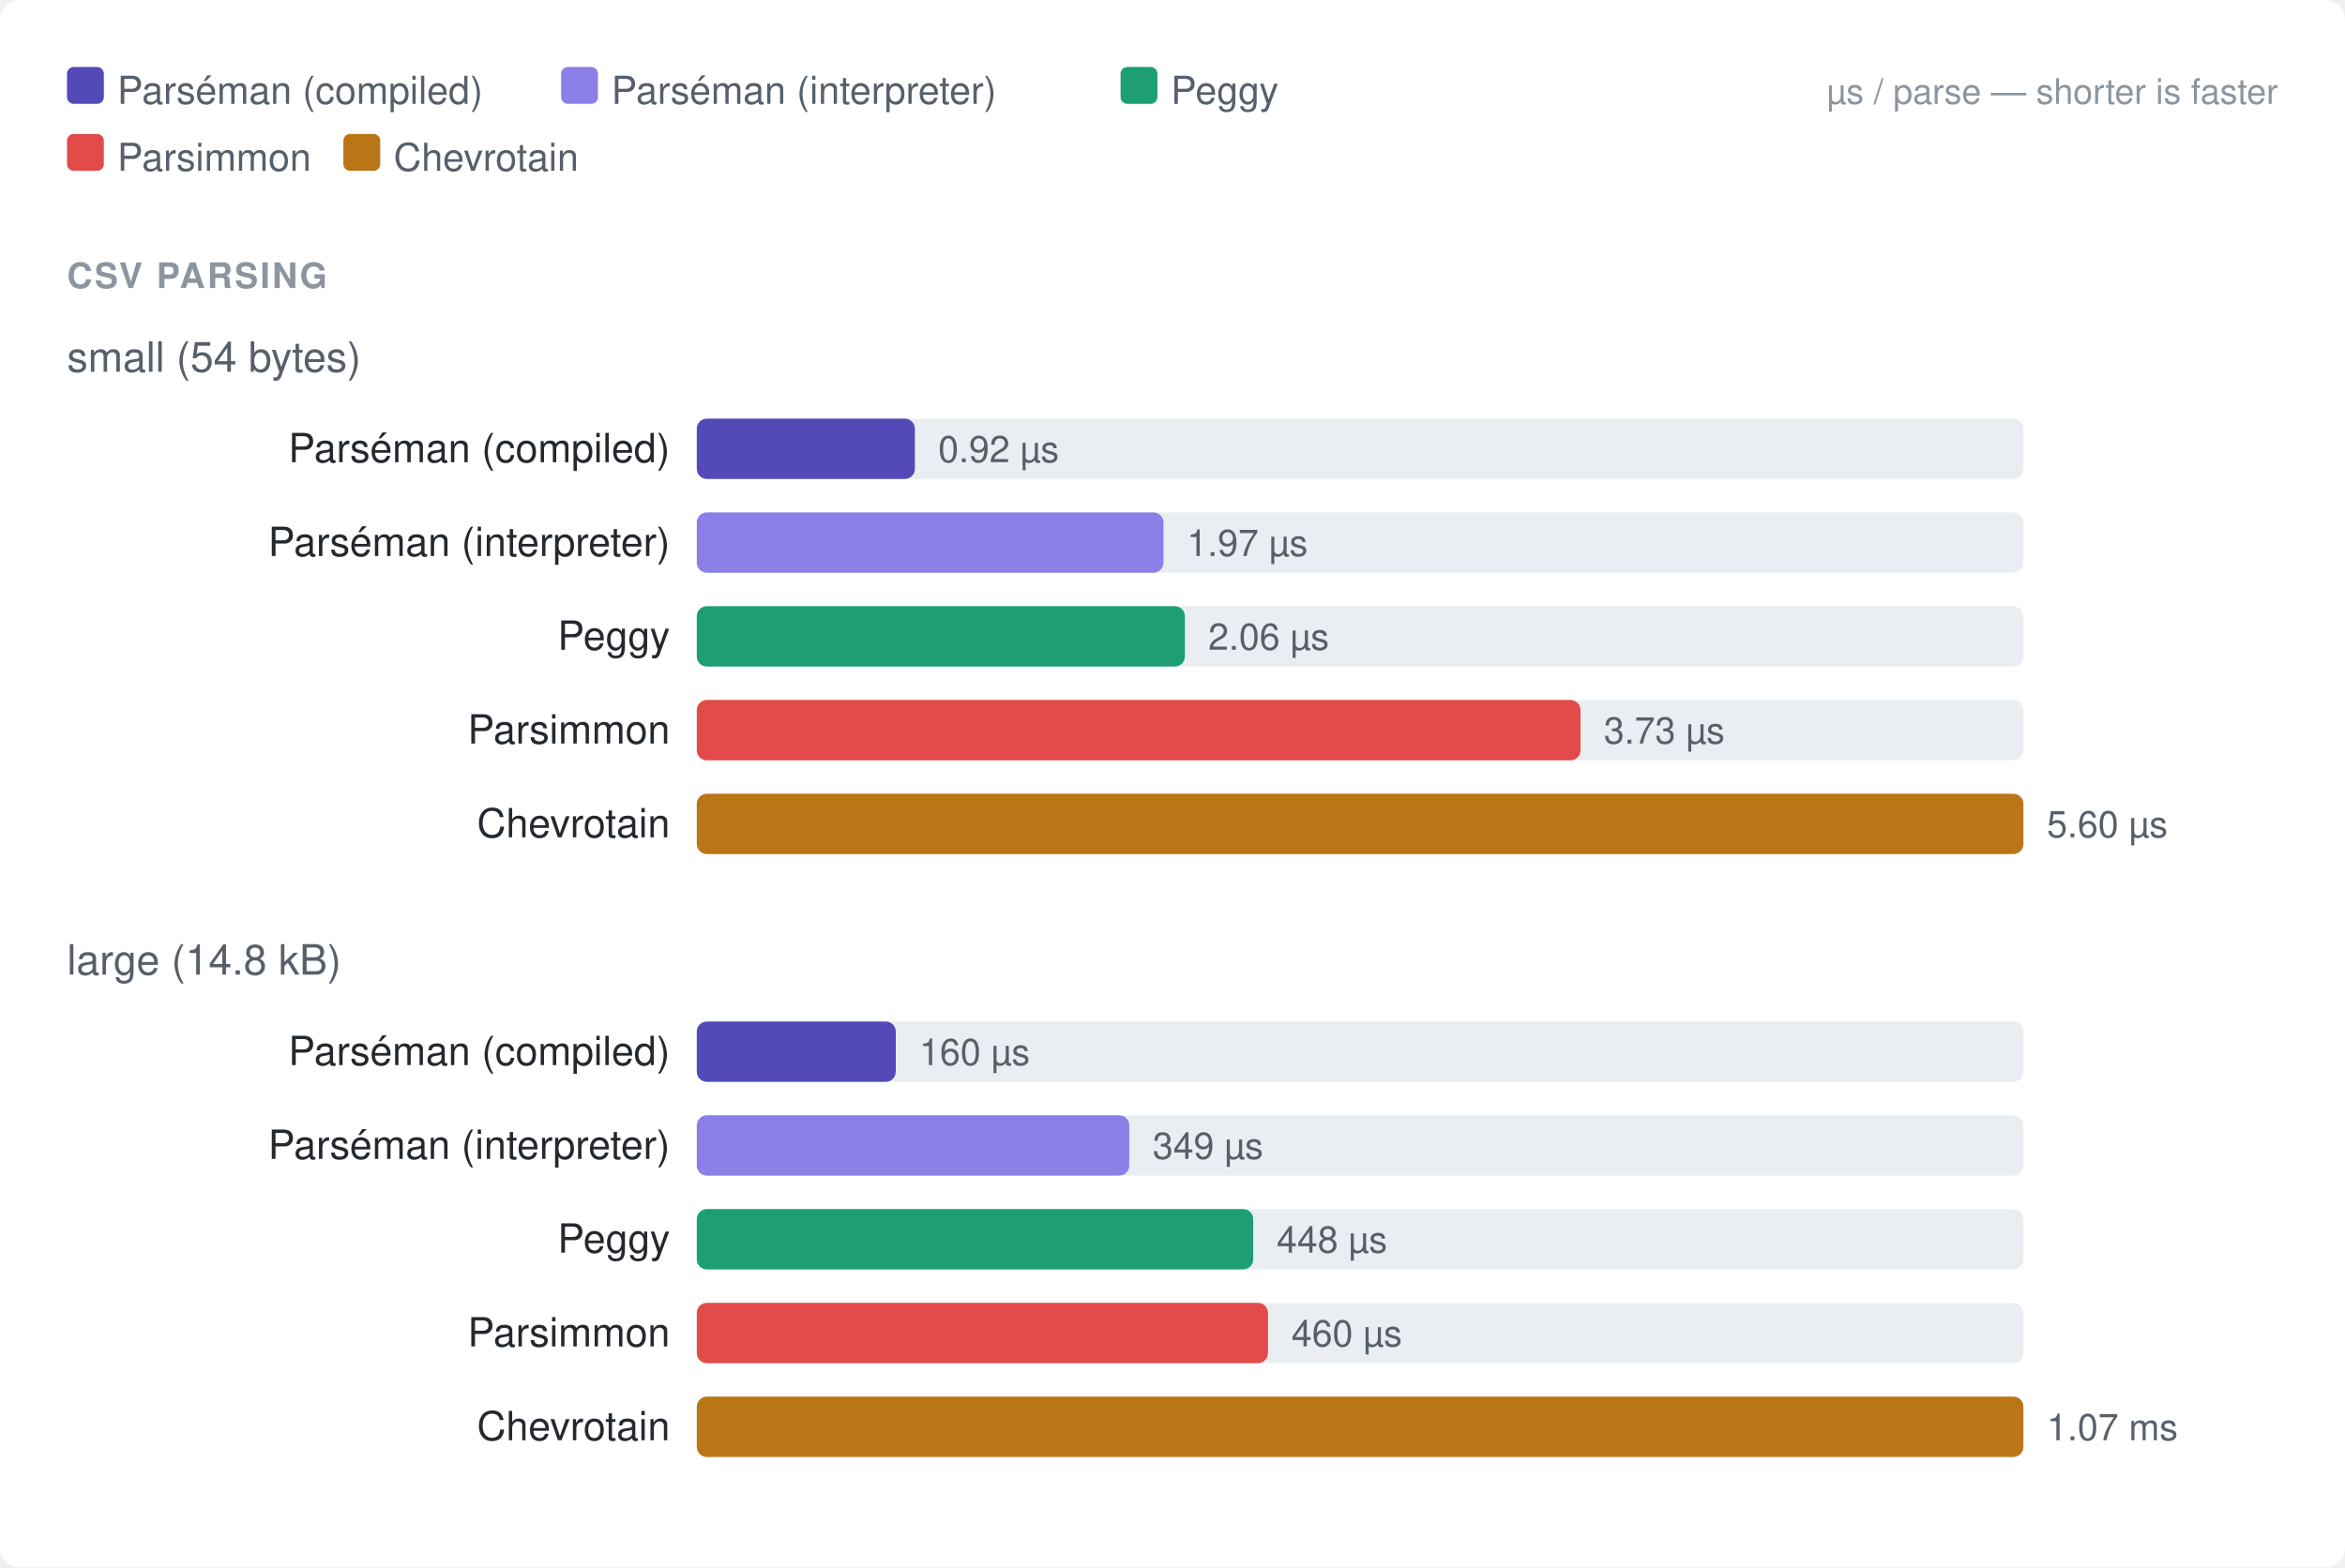
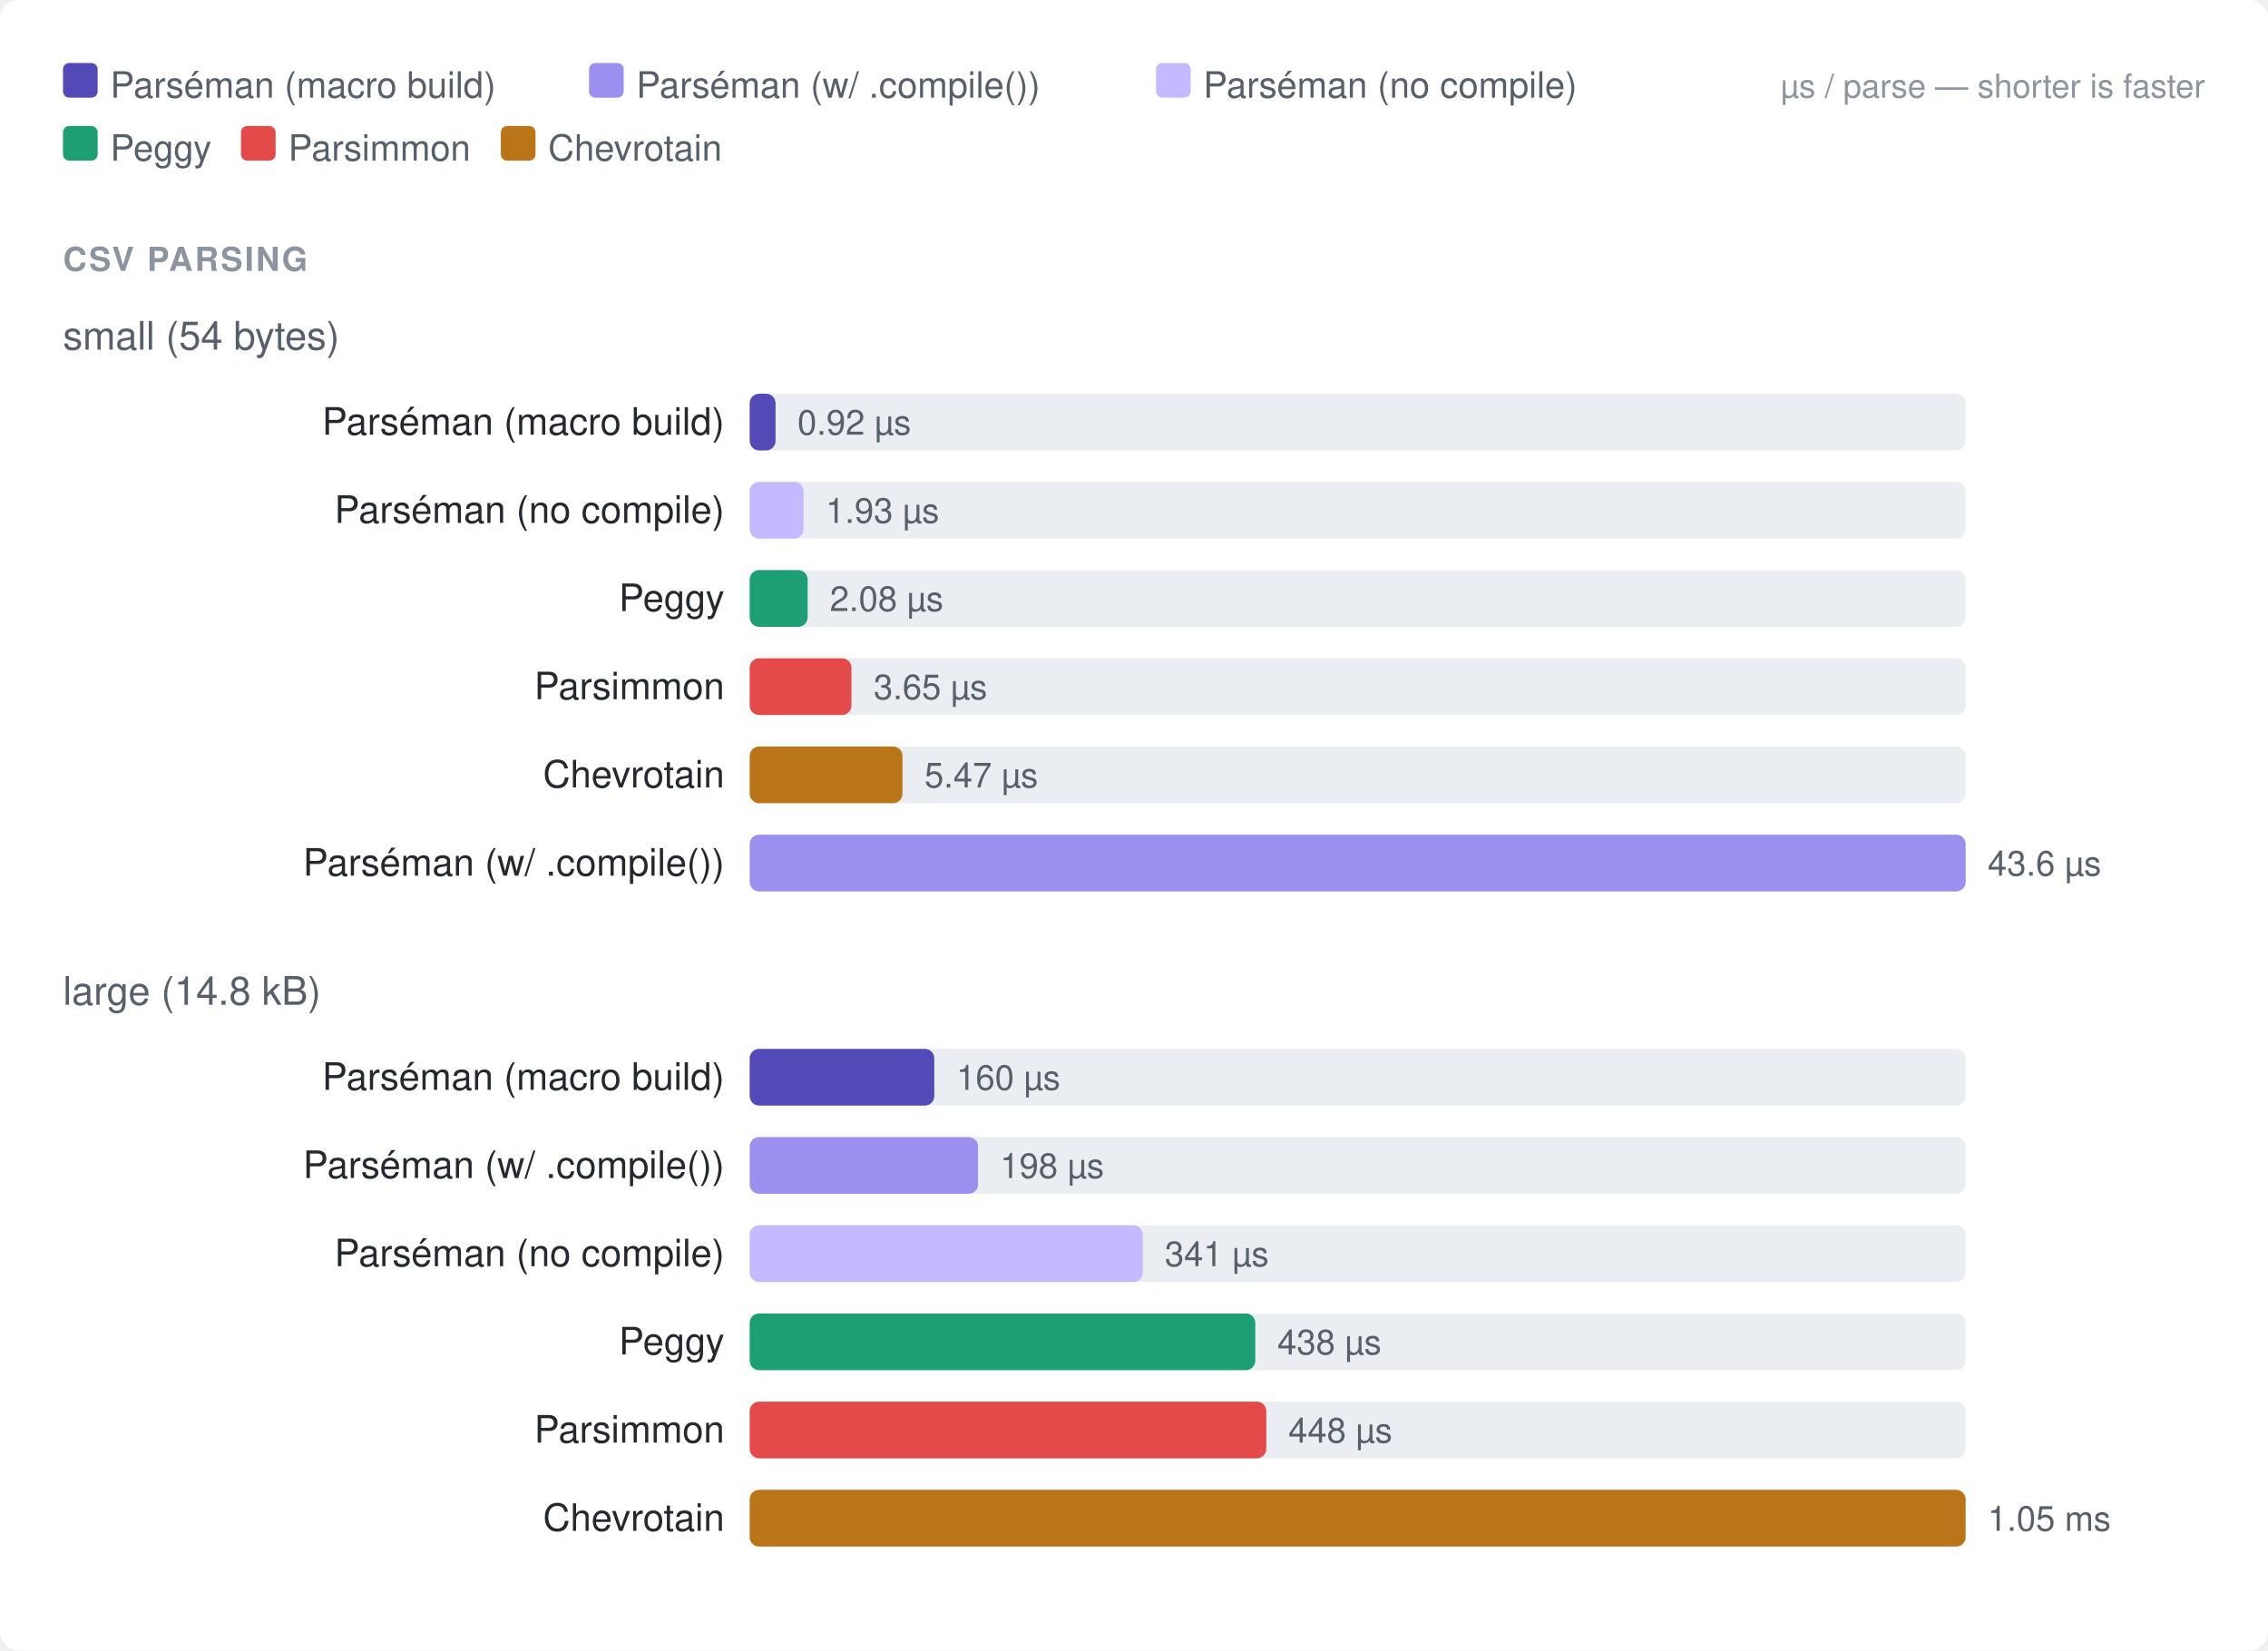
- <svg xmlns="http://www.w3.org/2000/svg" viewBox="0 0 700 468" width="700" height="468">
-   <rect width="700" height="468" fill="white" rx="6" />
+ <svg xmlns="http://www.w3.org/2000/svg" viewBox="0 0 720 524" width="720" height="524">
+   <rect width="720" height="524" fill="white" rx="6" />
  <rect x="20" y="20" width="11" height="11" rx="2" fill="#534AB7" />
-   <text x="35" y="31" font-size="11.5" fill="#57606a" font-family="-apple-system,BlinkMacSystemFont,'Segoe UI',Helvetica,Arial,sans-serif">Parséman (compiled)</text>
-   <rect x="167.5" y="20" width="11" height="11" rx="2" fill="#8B7FE8" />
-   <text x="182.5" y="31" font-size="11.5" fill="#57606a" font-family="-apple-system,BlinkMacSystemFont,'Segoe UI',Helvetica,Arial,sans-serif">Parséman (interpreter)</text>
-   <rect x="334.5" y="20" width="11" height="11" rx="2" fill="#1D9E75" />
-   <text x="349.5" y="31" font-size="11.5" fill="#57606a" font-family="-apple-system,BlinkMacSystemFont,'Segoe UI',Helvetica,Arial,sans-serif">Peggy</text>
-   <rect x="20" y="40" width="11" height="11" rx="2" fill="#E24B4A" />
-   <text x="35" y="51" font-size="11.5" fill="#57606a" font-family="-apple-system,BlinkMacSystemFont,'Segoe UI',Helvetica,Arial,sans-serif">Parsimmon</text>
-   <rect x="102.5" y="40" width="11" height="11" rx="2" fill="#BA7517" />
-   <text x="117.5" y="51" font-size="11.5" fill="#57606a" font-family="-apple-system,BlinkMacSystemFont,'Segoe UI',Helvetica,Arial,sans-serif">Chevrotain</text>
-   <text x="680" y="31" font-size="10.5" fill="#8c959f" text-anchor="end" font-family="-apple-system,BlinkMacSystemFont,'Segoe UI',Helvetica,Arial,sans-serif">µs / parse — shorter is faster</text>
+   <text x="35" y="31" font-size="11.5" fill="#57606a" font-family="-apple-system,BlinkMacSystemFont,'Segoe UI',Helvetica,Arial,sans-serif">Parséman (macro build)</text>
+   <rect x="187" y="20" width="11" height="11" rx="2" fill="#9B8FEF" />
+   <text x="202" y="31" font-size="11.5" fill="#57606a" font-family="-apple-system,BlinkMacSystemFont,'Segoe UI',Helvetica,Arial,sans-serif">Parséman (w/ .compile())</text>
+   <rect x="367" y="20" width="11" height="11" rx="2" fill="#C4BAFF" />
+   <text x="382" y="31" font-size="11.5" fill="#57606a" font-family="-apple-system,BlinkMacSystemFont,'Segoe UI',Helvetica,Arial,sans-serif">Parséman (no compile)</text>
+   <rect x="20" y="40" width="11" height="11" rx="2" fill="#1D9E75" />
+   <text x="35" y="51" font-size="11.5" fill="#57606a" font-family="-apple-system,BlinkMacSystemFont,'Segoe UI',Helvetica,Arial,sans-serif">Peggy</text>
+   <rect x="76.5" y="40" width="11" height="11" rx="2" fill="#E24B4A" />
+   <text x="91.5" y="51" font-size="11.5" fill="#57606a" font-family="-apple-system,BlinkMacSystemFont,'Segoe UI',Helvetica,Arial,sans-serif">Parsimmon</text>
+   <rect x="159" y="40" width="11" height="11" rx="2" fill="#BA7517" />
+   <text x="174" y="51" font-size="11.5" fill="#57606a" font-family="-apple-system,BlinkMacSystemFont,'Segoe UI',Helvetica,Arial,sans-serif">Chevrotain</text>
+   <text x="700" y="31" font-size="10.5" fill="#8c959f" text-anchor="end" font-family="-apple-system,BlinkMacSystemFont,'Segoe UI',Helvetica,Arial,sans-serif">µs / parse — shorter is faster</text>
  <text x="20" y="86" font-size="10.5" font-weight="600" fill="#8c959f" letter-spacing="0.06em" font-family="-apple-system,BlinkMacSystemFont,'Segoe UI',Helvetica,Arial,sans-serif">CSV PARSING</text>
  <text x="20" y="111" font-size="12.5" fill="#57606a" font-family="-apple-system,BlinkMacSystemFont,'Segoe UI',Helvetica,Arial,sans-serif">small  (54 bytes)</text>
-   <text x="200" y="138" text-anchor="end" font-size="12" fill="#24292f" font-family="-apple-system,BlinkMacSystemFont,'Segoe UI',Helvetica,Arial,sans-serif">Parséman (compiled)</text>
-   <rect x="208" y="125" width="396" height="18" rx="3" fill="#eaeef2" />
-   <rect x="208" y="125" width="65.1" height="18" rx="3" fill="#534AB7" />
-   <text x="280.057" y="138" font-size="11" fill="#57606a" font-family="-apple-system,BlinkMacSystemFont,'Segoe UI',Helvetica,Arial,sans-serif">0.92 µs</text>
-   <text x="200" y="166" text-anchor="end" font-size="12" fill="#24292f" font-family="-apple-system,BlinkMacSystemFont,'Segoe UI',Helvetica,Arial,sans-serif">Parséman (interpreter)</text>
-   <rect x="208" y="153" width="396" height="18" rx="3" fill="#eaeef2" />
-   <rect x="208" y="153" width="139.3" height="18" rx="3" fill="#8B7FE8" />
-   <text x="354.307" y="166" font-size="11" fill="#57606a" font-family="-apple-system,BlinkMacSystemFont,'Segoe UI',Helvetica,Arial,sans-serif">1.97 µs</text>
-   <text x="200" y="194" text-anchor="end" font-size="12" fill="#24292f" font-family="-apple-system,BlinkMacSystemFont,'Segoe UI',Helvetica,Arial,sans-serif">Peggy</text>
-   <rect x="208" y="181" width="396" height="18" rx="3" fill="#eaeef2" />
-   <rect x="208" y="181" width="145.7" height="18" rx="3" fill="#1D9E75" />
-   <text x="360.671" y="194" font-size="11" fill="#57606a" font-family="-apple-system,BlinkMacSystemFont,'Segoe UI',Helvetica,Arial,sans-serif">2.06 µs</text>
-   <text x="200" y="222" text-anchor="end" font-size="12" fill="#24292f" font-family="-apple-system,BlinkMacSystemFont,'Segoe UI',Helvetica,Arial,sans-serif">Parsimmon</text>
-   <rect x="208" y="209" width="396" height="18" rx="3" fill="#eaeef2" />
-   <rect x="208" y="209" width="263.8" height="18" rx="3" fill="#E24B4A" />
-   <text x="478.764" y="222" font-size="11" fill="#57606a" font-family="-apple-system,BlinkMacSystemFont,'Segoe UI',Helvetica,Arial,sans-serif">3.73 µs</text>
-   <text x="200" y="250" text-anchor="end" font-size="12" fill="#24292f" font-family="-apple-system,BlinkMacSystemFont,'Segoe UI',Helvetica,Arial,sans-serif">Chevrotain</text>
-   <rect x="208" y="237" width="396" height="18" rx="3" fill="#eaeef2" />
-   <rect x="208" y="237" width="396.0" height="18" rx="3" fill="#BA7517" />
-   <text x="611" y="250" font-size="11" fill="#57606a" font-family="-apple-system,BlinkMacSystemFont,'Segoe UI',Helvetica,Arial,sans-serif">5.60 µs</text>
-   <text x="20" y="291" font-size="12.5" fill="#57606a" font-family="-apple-system,BlinkMacSystemFont,'Segoe UI',Helvetica,Arial,sans-serif">large  (14.8 kB)</text>
-   <text x="200" y="318" text-anchor="end" font-size="12" fill="#24292f" font-family="-apple-system,BlinkMacSystemFont,'Segoe UI',Helvetica,Arial,sans-serif">Parséman (compiled)</text>
-   <rect x="208" y="305" width="396" height="18" rx="3" fill="#eaeef2" />
-   <rect x="208" y="305" width="59.4" height="18" rx="3" fill="#534AB7" />
-   <text x="274.436" y="318" font-size="11" fill="#57606a" font-family="-apple-system,BlinkMacSystemFont,'Segoe UI',Helvetica,Arial,sans-serif">160 µs</text>
-   <text x="200" y="346" text-anchor="end" font-size="12" fill="#24292f" font-family="-apple-system,BlinkMacSystemFont,'Segoe UI',Helvetica,Arial,sans-serif">Parséman (interpreter)</text>
-   <rect x="208" y="333" width="396" height="18" rx="3" fill="#eaeef2" />
-   <rect x="208" y="333" width="129.1" height="18" rx="3" fill="#8B7FE8" />
-   <text x="344.083" y="346" font-size="11" fill="#57606a" font-family="-apple-system,BlinkMacSystemFont,'Segoe UI',Helvetica,Arial,sans-serif">349 µs</text>
-   <text x="200" y="374" text-anchor="end" font-size="12" fill="#24292f" font-family="-apple-system,BlinkMacSystemFont,'Segoe UI',Helvetica,Arial,sans-serif">Peggy</text>
-   <rect x="208" y="361" width="396" height="18" rx="3" fill="#eaeef2" />
-   <rect x="208" y="361" width="166.1" height="18" rx="3" fill="#1D9E75" />
-   <text x="381.099" y="374" font-size="11" fill="#57606a" font-family="-apple-system,BlinkMacSystemFont,'Segoe UI',Helvetica,Arial,sans-serif">448 µs</text>
-   <text x="200" y="402" text-anchor="end" font-size="12" fill="#24292f" font-family="-apple-system,BlinkMacSystemFont,'Segoe UI',Helvetica,Arial,sans-serif">Parsimmon</text>
-   <rect x="208" y="389" width="396" height="18" rx="3" fill="#eaeef2" />
-   <rect x="208" y="389" width="170.5" height="18" rx="3" fill="#E24B4A" />
-   <text x="385.517" y="402" font-size="11" fill="#57606a" font-family="-apple-system,BlinkMacSystemFont,'Segoe UI',Helvetica,Arial,sans-serif">460 µs</text>
-   <text x="200" y="430" text-anchor="end" font-size="12" fill="#24292f" font-family="-apple-system,BlinkMacSystemFont,'Segoe UI',Helvetica,Arial,sans-serif">Chevrotain</text>
-   <rect x="208" y="417" width="396" height="18" rx="3" fill="#eaeef2" />
-   <rect x="208" y="417" width="396.0" height="18" rx="3" fill="#BA7517" />
-   <text x="611" y="430" font-size="11" fill="#57606a" font-family="-apple-system,BlinkMacSystemFont,'Segoe UI',Helvetica,Arial,sans-serif">1.07 ms</text>
+   <text x="230" y="138" text-anchor="end" font-size="12" fill="#24292f" font-family="-apple-system,BlinkMacSystemFont,'Segoe UI',Helvetica,Arial,sans-serif">Parséman (macro build)</text>
+   <rect x="238" y="125" width="386" height="18" rx="3" fill="#eaeef2" />
+   <rect x="238" y="125" width="8.2" height="18" rx="3" fill="#534AB7" />
+   <text x="253.152" y="138" font-size="11" fill="#57606a" font-family="-apple-system,BlinkMacSystemFont,'Segoe UI',Helvetica,Arial,sans-serif">0.92 µs</text>
+   <text x="230" y="166" text-anchor="end" font-size="12" fill="#24292f" font-family="-apple-system,BlinkMacSystemFont,'Segoe UI',Helvetica,Arial,sans-serif">Parséman (no compile)</text>
+   <rect x="238" y="153" width="386" height="18" rx="3" fill="#eaeef2" />
+   <rect x="238" y="153" width="17.1" height="18" rx="3" fill="#C4BAFF" />
+   <text x="262.102" y="166" font-size="11" fill="#57606a" font-family="-apple-system,BlinkMacSystemFont,'Segoe UI',Helvetica,Arial,sans-serif">1.93 µs</text>
+   <text x="230" y="194" text-anchor="end" font-size="12" fill="#24292f" font-family="-apple-system,BlinkMacSystemFont,'Segoe UI',Helvetica,Arial,sans-serif">Peggy</text>
+   <rect x="238" y="181" width="386" height="18" rx="3" fill="#eaeef2" />
+   <rect x="238" y="181" width="18.4" height="18" rx="3" fill="#1D9E75" />
+   <text x="263.432" y="194" font-size="11" fill="#57606a" font-family="-apple-system,BlinkMacSystemFont,'Segoe UI',Helvetica,Arial,sans-serif">2.08 µs</text>
+   <text x="230" y="222" text-anchor="end" font-size="12" fill="#24292f" font-family="-apple-system,BlinkMacSystemFont,'Segoe UI',Helvetica,Arial,sans-serif">Parsimmon</text>
+   <rect x="238" y="209" width="386" height="18" rx="3" fill="#eaeef2" />
+   <rect x="238" y="209" width="32.3" height="18" rx="3" fill="#E24B4A" />
+   <text x="277.344" y="222" font-size="11" fill="#57606a" font-family="-apple-system,BlinkMacSystemFont,'Segoe UI',Helvetica,Arial,sans-serif">3.65 µs</text>
+   <text x="230" y="250" text-anchor="end" font-size="12" fill="#24292f" font-family="-apple-system,BlinkMacSystemFont,'Segoe UI',Helvetica,Arial,sans-serif">Chevrotain</text>
+   <rect x="238" y="237" width="386" height="18" rx="3" fill="#eaeef2" />
+   <rect x="238" y="237" width="48.5" height="18" rx="3" fill="#BA7517" />
+   <text x="293.472" y="250" font-size="11" fill="#57606a" font-family="-apple-system,BlinkMacSystemFont,'Segoe UI',Helvetica,Arial,sans-serif">5.47 µs</text>
+   <text x="230" y="278" text-anchor="end" font-size="12" fill="#24292f" font-family="-apple-system,BlinkMacSystemFont,'Segoe UI',Helvetica,Arial,sans-serif">Parséman (w/ .compile())</text>
+   <rect x="238" y="265" width="386" height="18" rx="3" fill="#eaeef2" />
+   <rect x="238" y="265" width="386.0" height="18" rx="3" fill="#9B8FEF" />
+   <text x="631" y="278" font-size="11" fill="#57606a" font-family="-apple-system,BlinkMacSystemFont,'Segoe UI',Helvetica,Arial,sans-serif">43.6 µs</text>
+   <text x="20" y="319" font-size="12.5" fill="#57606a" font-family="-apple-system,BlinkMacSystemFont,'Segoe UI',Helvetica,Arial,sans-serif">large  (14.8 kB)</text>
+   <text x="230" y="346" text-anchor="end" font-size="12" fill="#24292f" font-family="-apple-system,BlinkMacSystemFont,'Segoe UI',Helvetica,Arial,sans-serif">Parséman (macro build)</text>
+   <rect x="238" y="333" width="386" height="18" rx="3" fill="#eaeef2" />
+   <rect x="238" y="333" width="58.6" height="18" rx="3" fill="#534AB7" />
+   <text x="303.606" y="346" font-size="11" fill="#57606a" font-family="-apple-system,BlinkMacSystemFont,'Segoe UI',Helvetica,Arial,sans-serif">160 µs</text>
+   <text x="230" y="374" text-anchor="end" font-size="12" fill="#24292f" font-family="-apple-system,BlinkMacSystemFont,'Segoe UI',Helvetica,Arial,sans-serif">Parséman (w/ .compile())</text>
+   <rect x="238" y="361" width="386" height="18" rx="3" fill="#eaeef2" />
+   <rect x="238" y="361" width="72.5" height="18" rx="3" fill="#9B8FEF" />
+   <text x="317.482" y="374" font-size="11" fill="#57606a" font-family="-apple-system,BlinkMacSystemFont,'Segoe UI',Helvetica,Arial,sans-serif">198 µs</text>
+   <text x="230" y="402" text-anchor="end" font-size="12" fill="#24292f" font-family="-apple-system,BlinkMacSystemFont,'Segoe UI',Helvetica,Arial,sans-serif">Parséman (no compile)</text>
+   <rect x="238" y="389" width="386" height="18" rx="3" fill="#eaeef2" />
+   <rect x="238" y="389" width="124.8" height="18" rx="3" fill="#C4BAFF" />
+   <text x="369.774" y="402" font-size="11" fill="#57606a" font-family="-apple-system,BlinkMacSystemFont,'Segoe UI',Helvetica,Arial,sans-serif">341 µs</text>
+   <text x="230" y="430" text-anchor="end" font-size="12" fill="#24292f" font-family="-apple-system,BlinkMacSystemFont,'Segoe UI',Helvetica,Arial,sans-serif">Peggy</text>
+   <rect x="238" y="417" width="386" height="18" rx="3" fill="#eaeef2" />
+   <rect x="238" y="417" width="160.5" height="18" rx="3" fill="#1D9E75" />
+   <text x="405.528" y="430" font-size="11" fill="#57606a" font-family="-apple-system,BlinkMacSystemFont,'Segoe UI',Helvetica,Arial,sans-serif">438 µs</text>
+   <text x="230" y="458" text-anchor="end" font-size="12" fill="#24292f" font-family="-apple-system,BlinkMacSystemFont,'Segoe UI',Helvetica,Arial,sans-serif">Parsimmon</text>
+   <rect x="238" y="445" width="386" height="18" rx="3" fill="#eaeef2" />
+   <rect x="238" y="445" width="164.0" height="18" rx="3" fill="#E24B4A" />
+   <text x="408.988" y="458" font-size="11" fill="#57606a" font-family="-apple-system,BlinkMacSystemFont,'Segoe UI',Helvetica,Arial,sans-serif">448 µs</text>
+   <text x="230" y="486" text-anchor="end" font-size="12" fill="#24292f" font-family="-apple-system,BlinkMacSystemFont,'Segoe UI',Helvetica,Arial,sans-serif">Chevrotain</text>
+   <rect x="238" y="473" width="386" height="18" rx="3" fill="#eaeef2" />
+   <rect x="238" y="473" width="386.0" height="18" rx="3" fill="#BA7517" />
+   <text x="631" y="486" font-size="11" fill="#57606a" font-family="-apple-system,BlinkMacSystemFont,'Segoe UI',Helvetica,Arial,sans-serif">1.05 ms</text>
</svg>
